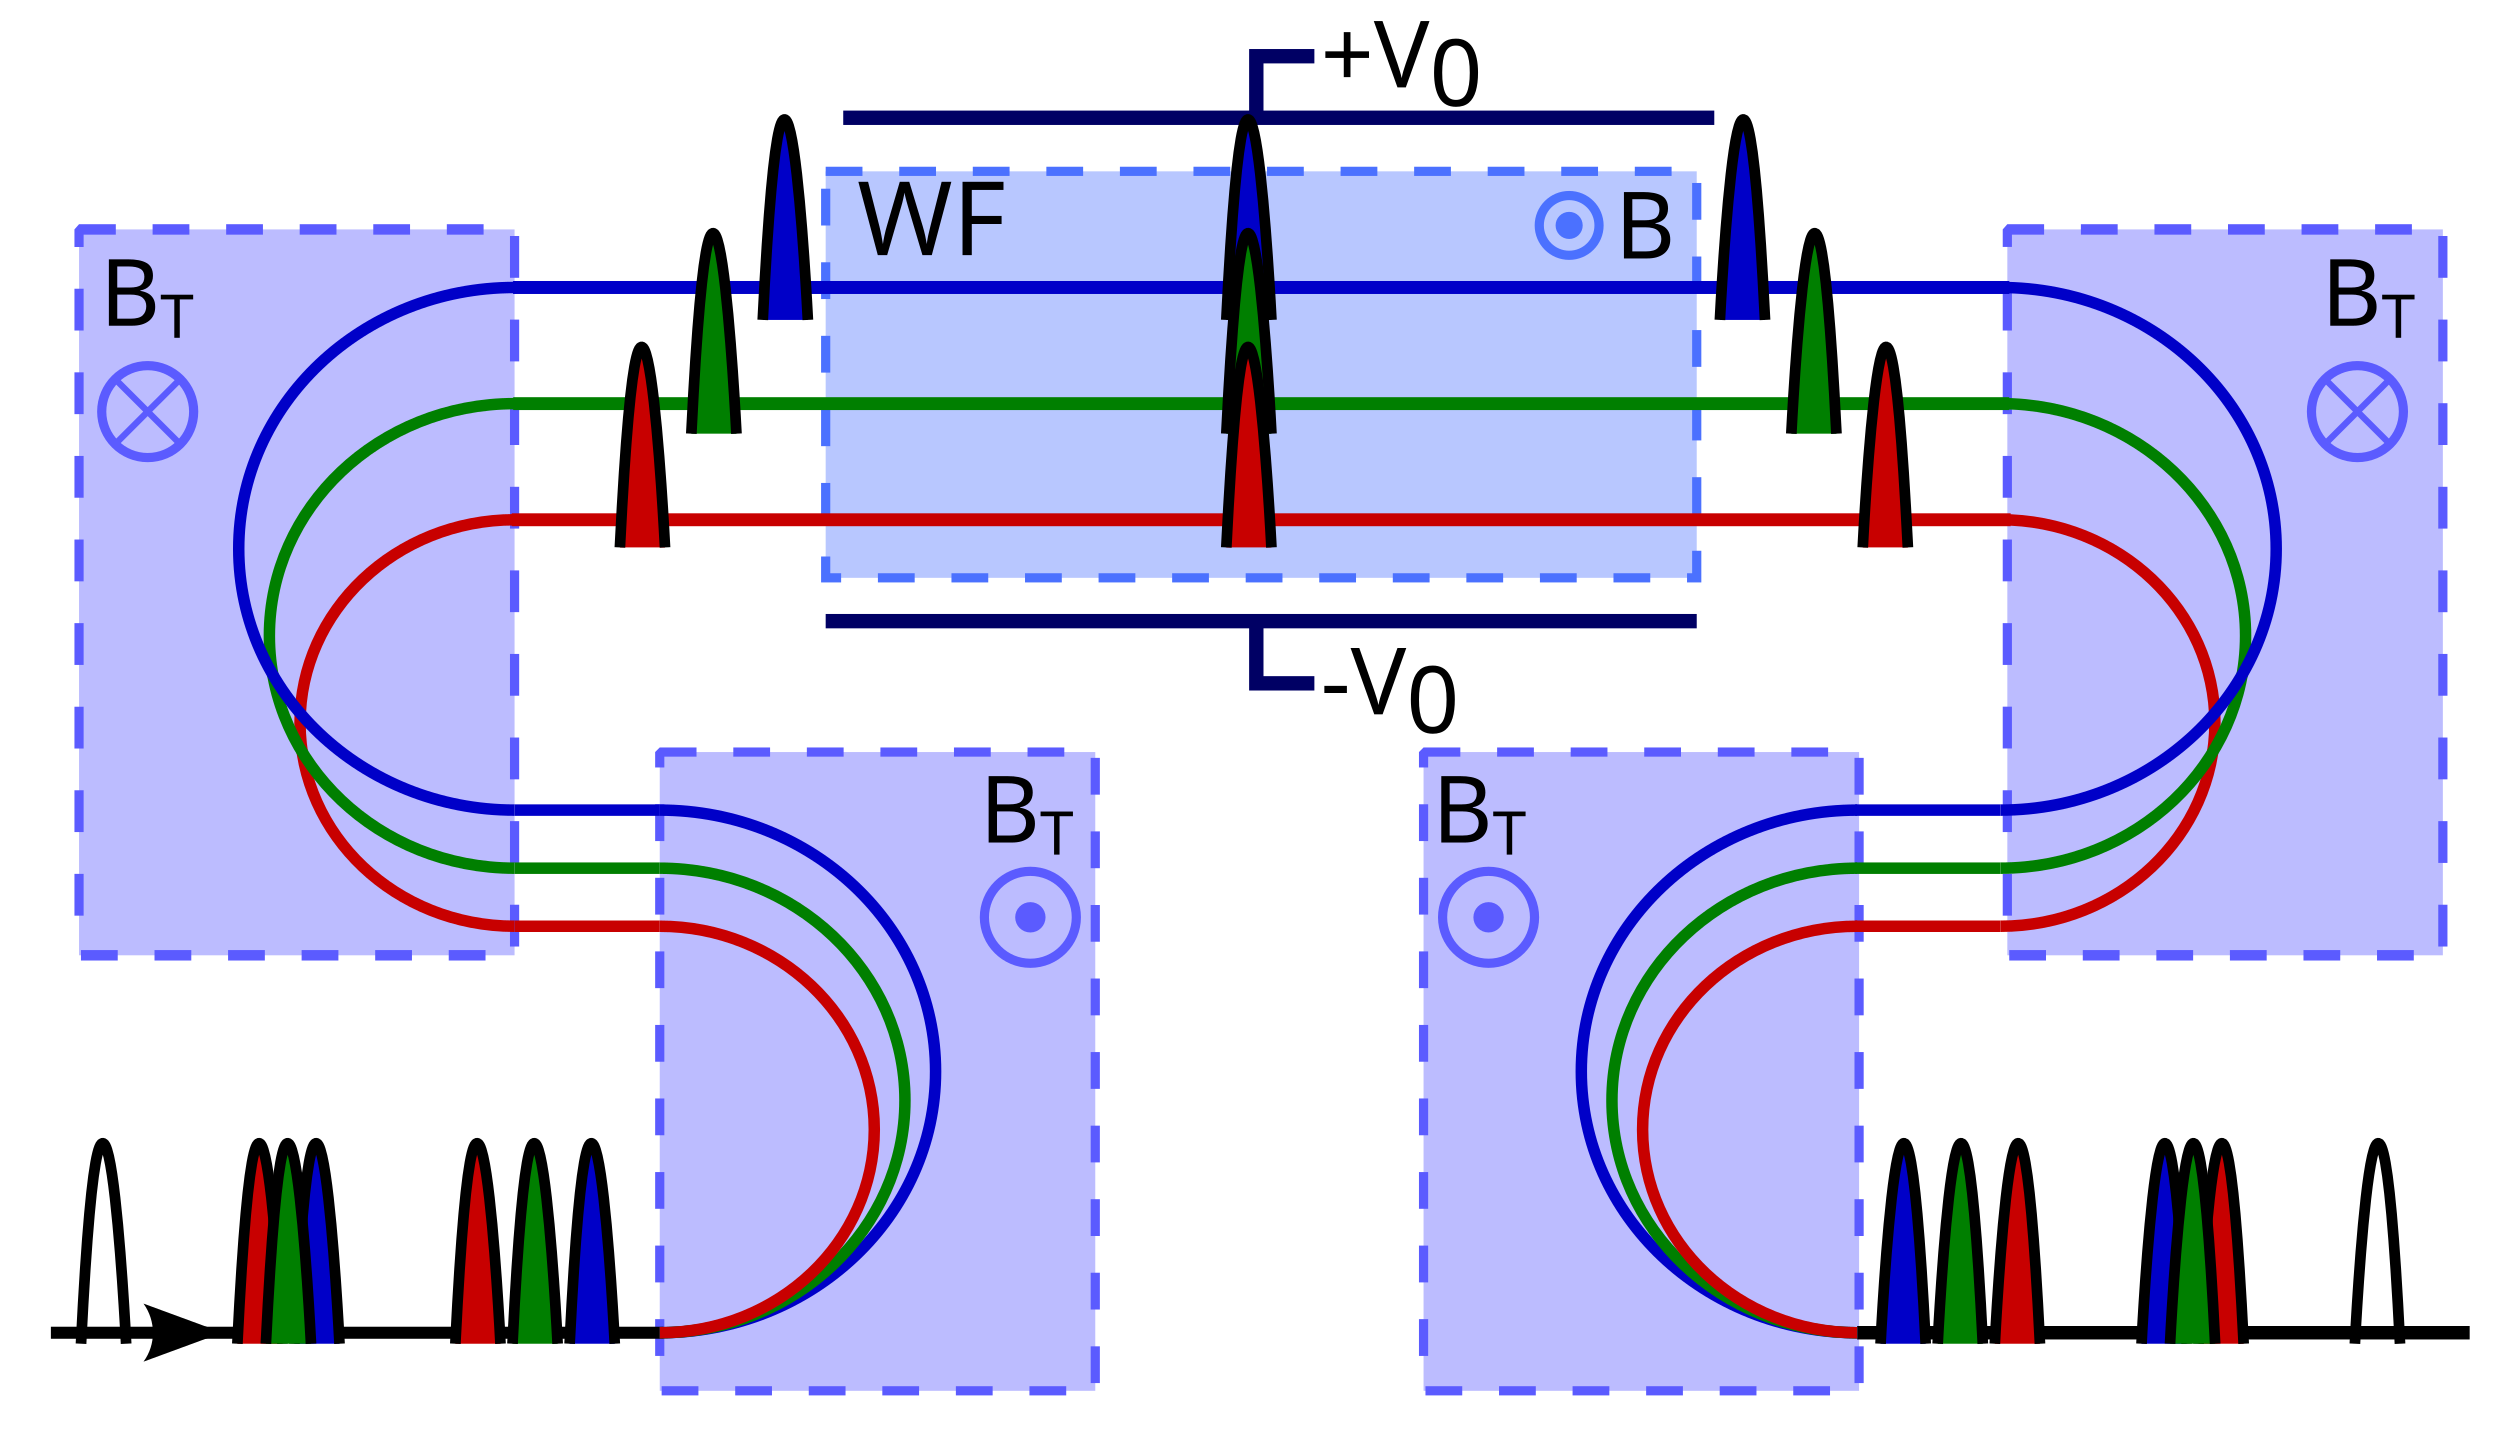
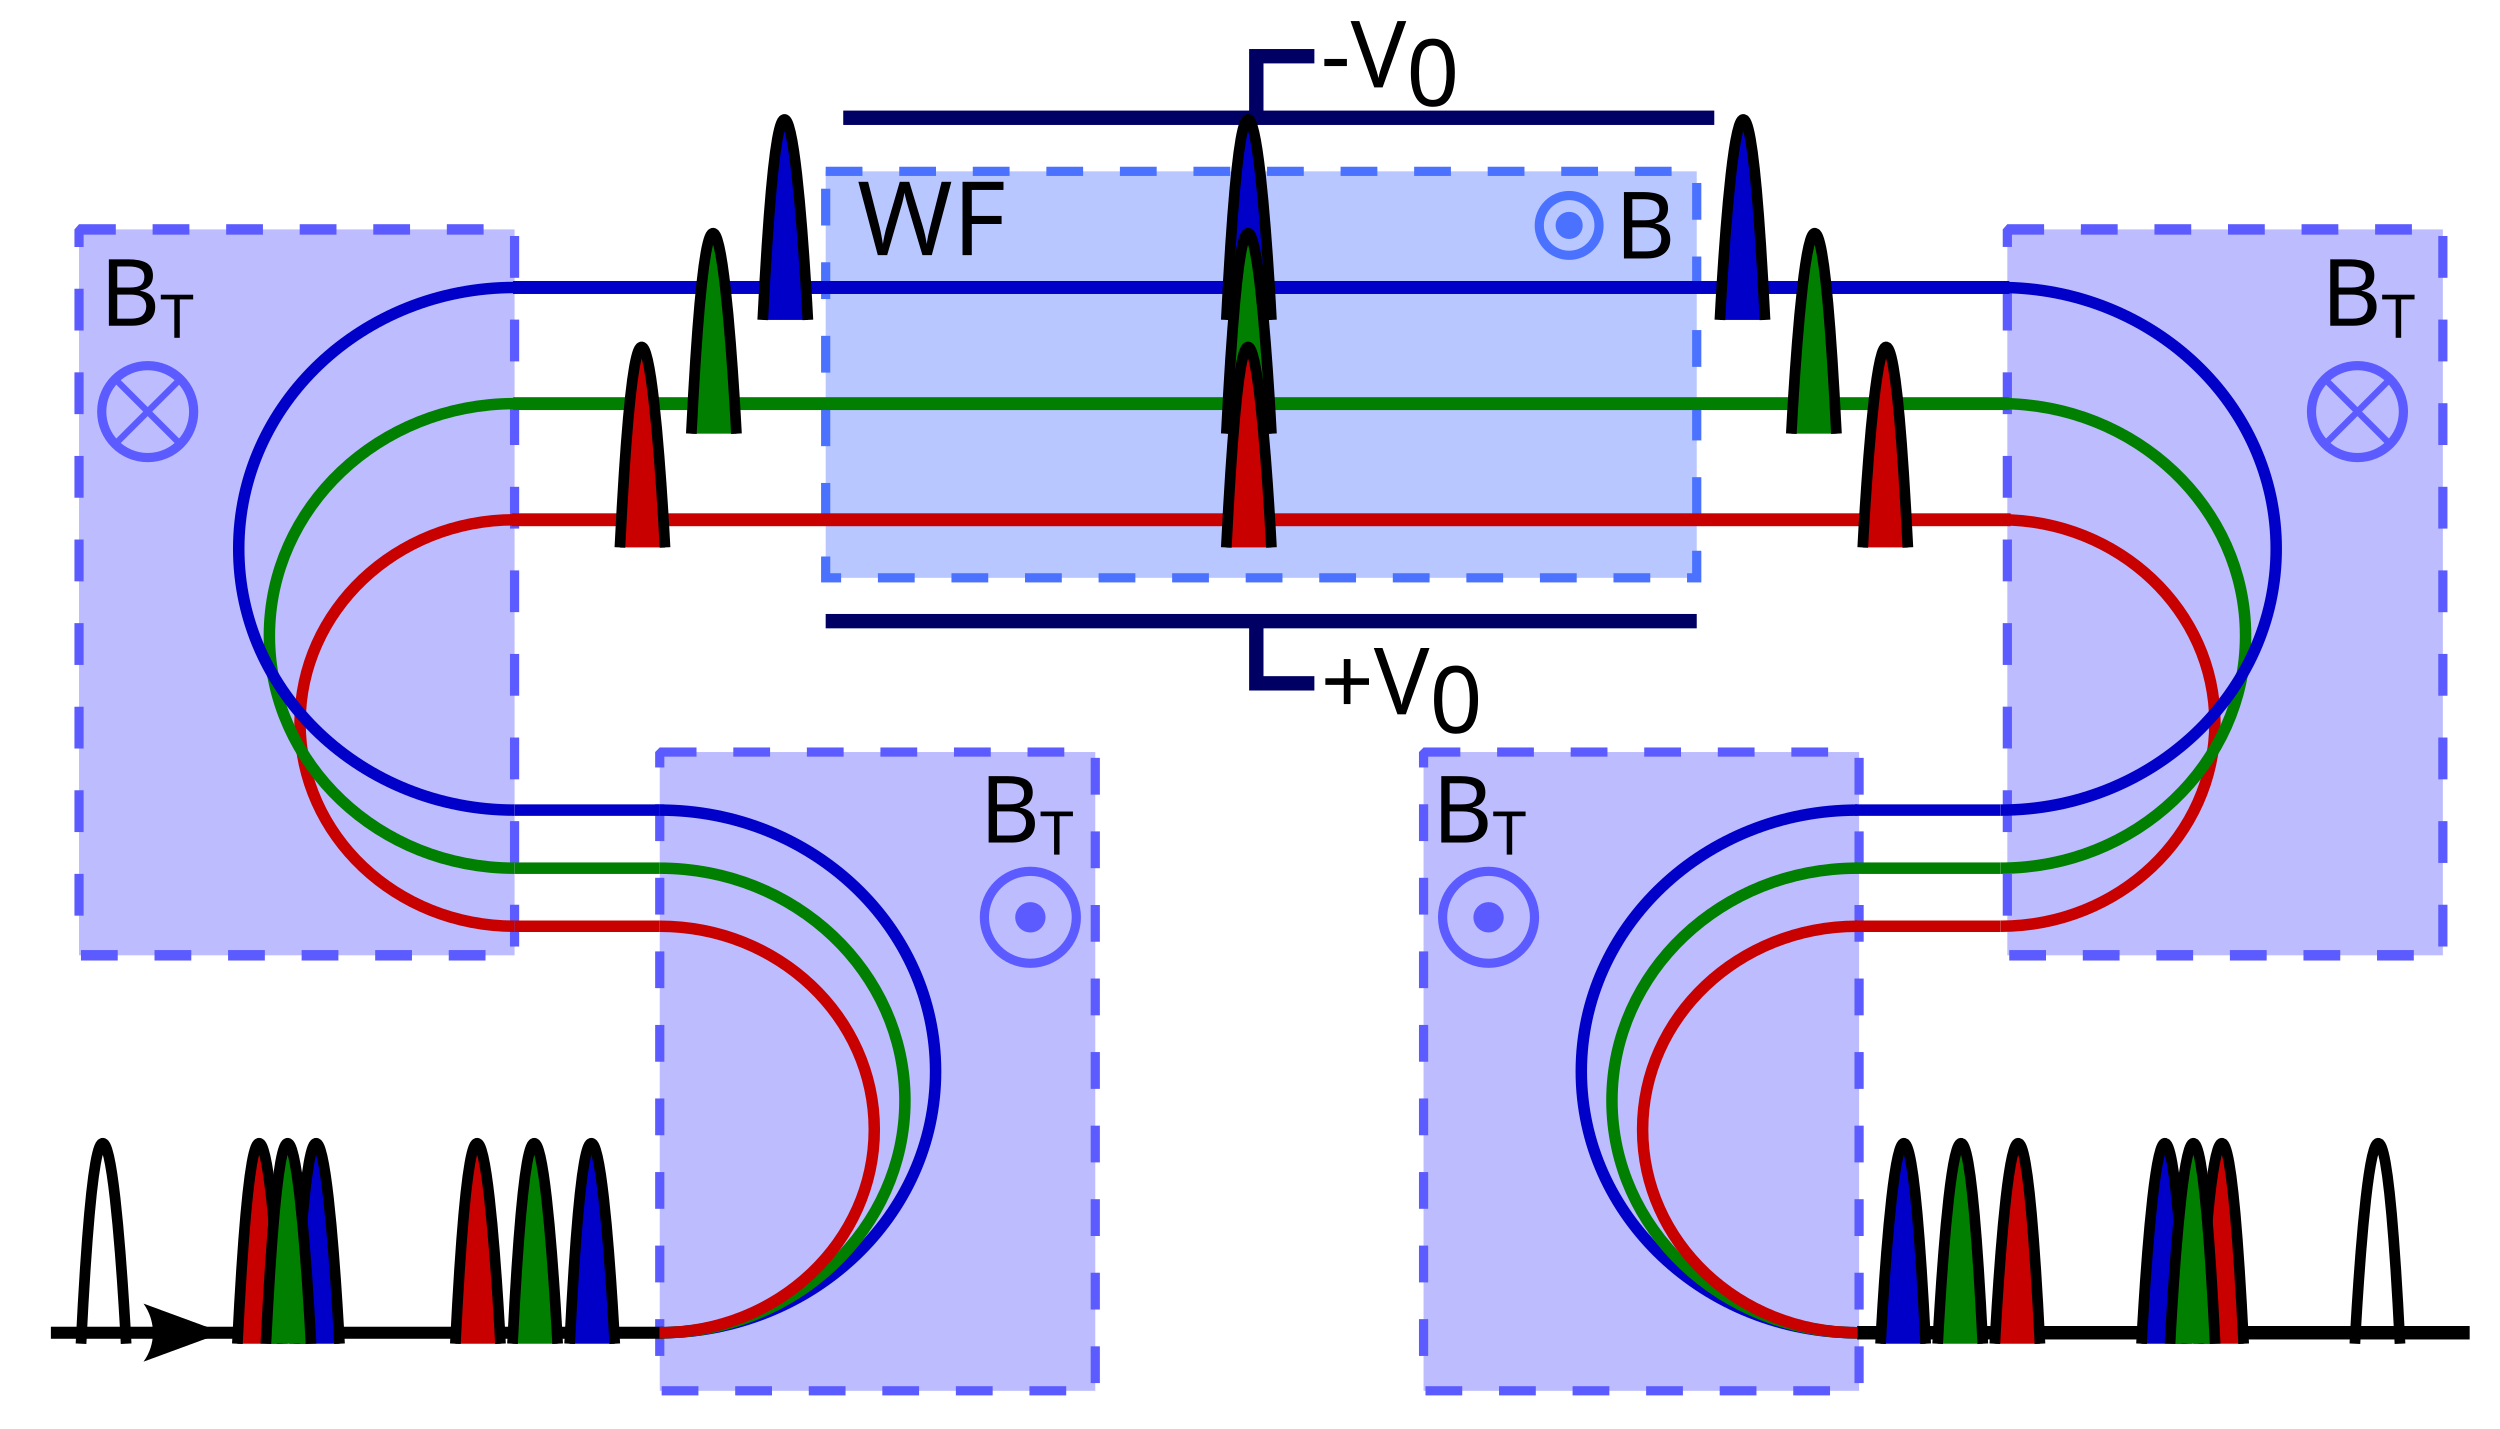
<svg xmlns="http://www.w3.org/2000/svg" xmlns:xlink="http://www.w3.org/1999/xlink" width="350" height="200" id="svg2" version="1.1">
  <defs id="defs4">
    <marker orient="auto" refY="0.0" refX="0.0" id="Arrow2Mend" style="overflow:visible;">
      <path id="path4116" style="font-size:12.0;fill-rule:evenodd;stroke-width:0.625;stroke-linejoin:round;" d="M 8.719,4.034 L -2.207,0.016 L 8.719,-4.002 C 6.973,-1.63 6.983,1.616 8.719,4.034 z " transform="scale(0.6) rotate(180) translate(0,0)" />
    </marker>
    <marker orient="auto" refY="0.0" refX="0.0" id="Arrow2Mstart" style="overflow:visible">
      <path id="path4113" style="font-size:12.0;fill-rule:evenodd;stroke-width:0.625;stroke-linejoin:round" d="M 8.719,4.034 L -2.207,0.016 L 8.719,-4.002 C 6.973,-1.63 6.983,1.616 8.719,4.034 z " transform="scale(0.6) translate(0,0)" />
    </marker>
    <marker orient="auto" refY="0.0" refX="0.0" id="Arrow1Mend" style="overflow:visible;">
      <path id="path4098" d="M 0.0,0.0 L 5.0,-5.0 L -12.5,0.0 L 5.0,5.0 L 0.0,0.0 z " style="fill-rule:evenodd;stroke:#000000;stroke-width:1.0pt;marker-start:none;" transform="scale(0.4) rotate(180) translate(10,0)" />
    </marker>
    <marker orient="auto" refY="0" refX="0" id="Arrow1Lend" style="overflow:visible">
      <path id="path3821" d="M 0,0 5,-5 -12.5,0 5,5 0,0 z" style="fill-rule:evenodd;stroke:#000000;stroke-width:1pt;marker-start:none" transform="matrix(-0.8,0,0,-0.8,-10,0)" />
    </marker>
    <marker orient="auto" refY="0" refX="0" id="Arrow1Lstart" style="overflow:visible">
      <path id="path3818" d="M 0,0 5,-5 -12.5,0 5,5 0,0 z" style="fill-rule:evenodd;stroke:#000000;stroke-width:1pt;marker-start:none" transform="matrix(0.8,0,0,0.8,10,0)" />
    </marker>
  </defs>
  <g id="layer1" transform="translate(1.065988,-665.9937)">
    <use x="0" y="0" xlink:href="#rect2989" id="use7456" transform="translate(-106.934,-2.0748677e-8)" width="350" height="200" />
    <use x="0" y="0" xlink:href="#use4597" id="use7454" transform="translate(269.9602,-2.0748677e-8)" width="350" height="200" />
    <path style="fill:none;stroke:#000000;stroke-width:1.5;stroke-linecap:butt;stroke-linejoin:miter;stroke-miterlimit:4;stroke-opacity:1;stroke-dasharray:none" d="m 10.277,854.115 c 3.158,-63.16 6.316,0 6.316,0" id="path3788" />
    <rect style="fill:#b8c7ff;fill-opacity:1;stroke:#4b71ff;stroke-width:1.287;stroke-miterlimit:4;stroke-opacity:1;stroke-dasharray:5.149, 5.149;stroke-dashoffset:0" id="rect4567" width="121.948" height="56.909" x="114.529" y="689.981" />
    <use x="0" y="0" xlink:href="#rect2989" id="use4597" transform="matrix(1,0,0,1.136364,-188.2324,-178.343)" width="1000" height="500" />
    <path style="fill:none;stroke:#000000;stroke-width:1.686;stroke-linecap:butt;stroke-linejoin:miter;stroke-miterlimit:4;stroke-opacity:1;stroke-dasharray:none;marker-mid:url(#Arrow2Mend)" d="m 6.057,852.578 21.788,0 63.967,0" id="path2987" />
    <rect style="fill:#bcbcff;fill-opacity:1;fill-rule:evenodd;stroke:#5b5bff;stroke-width:1.287;stroke-linecap:butt;stroke-linejoin:bevel;stroke-miterlimit:4;stroke-opacity:1;stroke-dasharray:5.149, 5.149;stroke-dashoffset:0" id="rect2989" width="60.974" height="89.428" x="198.232" y="771.28" />
-     <path style="fill:none;stroke:#0000c8;stroke-width:3.958;stroke-linecap:butt;stroke-linejoin:miter;stroke-miterlimit:4;stroke-opacity:1;stroke-dasharray:none" id="path2991" d="M 250,355 A 90,95 0 1 1 70,355" transform="matrix(0,-0.4064921,0.4064921,0,-53.00628,881.0324)" />
-     <path transform="matrix(0,-0.3613265,0.3613265,0,-36.97247,877.8709)" d="M 250,355 A 90,95 0 1 1 70,355" id="path3004" style="fill:none;stroke:#007f00;stroke-width:4.453;stroke-linecap:butt;stroke-linejoin:miter;stroke-miterlimit:4;stroke-opacity:1;stroke-dasharray:none" />
-     <path style="fill:none;stroke:#c80000;stroke-width:5.089;stroke-linecap:butt;stroke-linejoin:miter;stroke-miterlimit:4;stroke-opacity:1;stroke-dasharray:none" id="path3006" d="M 250,355 A 90,95 0 1 1 70,355" transform="matrix(0,-0.3161611,0.3161611,0,-20.93876,874.7093)" />
+     <path style="fill:none;stroke:#0000c8;stroke-width:3.958;stroke-linecap:butt;stroke-linejoin:miter;stroke-miterlimit:4;stroke-opacity:1;stroke-dasharray:none" id="path2991" d="m 250,355 c 0,52.467 -40.294,95 -90,95 -49.706,0 -90,-42.533 -90,-95 0,0 0,0 0,0" transform="matrix(0,-0.4064921,0.4064921,0,-53.00628,881.0324)" />
+     <path transform="matrix(0,-0.3613265,0.3613265,0,-36.97247,877.8709)" d="m 250,355 c 0,52.467 -40.294,95 -90,95 -49.706,0 -90,-42.533 -90,-95 0,0 0,0 0,0" id="path3004" style="fill:none;stroke:#007f00;stroke-width:4.453;stroke-linecap:butt;stroke-linejoin:miter;stroke-miterlimit:4;stroke-opacity:1;stroke-dasharray:none" />
+     <path style="fill:none;stroke:#c80000;stroke-width:5.089;stroke-linecap:butt;stroke-linejoin:miter;stroke-miterlimit:4;stroke-opacity:1;stroke-dasharray:none" id="path3006" d="m 250,355 c 0,52.467 -40.294,95 -90,95 -49.706,0 -90,-42.533 -90,-95 0,0 0,0 0,0" transform="matrix(0,-0.3161611,0.3161611,0,-20.93876,874.7093)" />
    <use x="0" y="0" xlink:href="#path3006" id="use4458" transform="matrix(-1,0,0,-1,162.2722,1591.338)" width="1000" height="500" />
    <use x="0" y="0" xlink:href="#path3004" id="use4460" transform="matrix(-1,0,0,-1,162.2722,1575.079)" width="1000" height="500" />
    <use x="0" y="0" xlink:href="#path2991" id="use4462" transform="matrix(-1,0,0,-1,162.2722,1558.819)" width="1000" height="500" />
    <path style="fill:none;stroke:#0000c8;stroke-width:1.609;stroke-linecap:butt;stroke-linejoin:miter;stroke-miterlimit:4;stroke-opacity:1;stroke-dasharray:none" d="m 70.974,779.409 20.325,0" id="path4476" />
    <path style="fill:none;stroke:#007f00;stroke-width:1.609;stroke-linecap:butt;stroke-linejoin:miter;stroke-miterlimit:4;stroke-opacity:1;stroke-dasharray:none" d="m 91.298,787.539 -20.325,0" id="path4478" />
    <path style="fill:none;stroke:#c80000;stroke-width:1.609;stroke-linecap:butt;stroke-linejoin:miter;stroke-miterlimit:4;stroke-opacity:1;stroke-dasharray:none" d="m 70.974,795.669 20.325,0" id="path4480" />
    <path id="use4482" d="m 344.689,852.578 c -28.585,0 -57.17,0 -85.755,0" style="fill:none;stroke:#000000;stroke-width:1.882;stroke-linecap:butt;stroke-linejoin:miter;stroke-miterlimit:4;stroke-opacity:1;stroke-dasharray:none;marker-mid:url(#Arrow2Mend)" />
    <use x="0" y="0" xlink:href="#path2991" id="use4486" transform="matrix(-1,0,0,1,350.2324,-5.7925121e-7)" width="1000" height="500" />
    <use x="0" y="0" xlink:href="#path3004" id="use4488" transform="matrix(-1,0,0,1,350.2324,-5.7925121e-7)" width="1000" height="500" />
    <use x="0" y="0" xlink:href="#path3006" id="use4490" transform="matrix(-1,0,0,1,350.2324,-5.7925133e-7)" width="1000" height="500" />
    <use x="0" y="0" xlink:href="#use4458" id="use4494" transform="matrix(-1,0,0,1,349.9602,-5.7925132e-7)" width="1000" height="500" />
    <use x="0" y="0" xlink:href="#use4460" id="use4504" transform="matrix(-1,0,0,1,349.9602,-5.7925132e-7)" width="1000" height="500" />
    <use x="0" y="0" xlink:href="#use4462" id="use4506" transform="matrix(-1,0,0,1,349.9602,-5.7925132e-7)" width="1000" height="500" />
    <use x="0" y="0" xlink:href="#path4476" id="use4518" transform="matrix(-1,0,0,1,349.9602,-5.7925132e-7)" width="1000" height="500" />
    <use x="0" y="0" xlink:href="#path4478" id="use4520" transform="matrix(-1,0,0,1,349.9602,-5.7925132e-7)" width="1000" height="500" />
    <use x="0" y="0" xlink:href="#path4480" id="use4522" transform="matrix(-1,0,0,1,349.9602,-5.7925132e-7)" width="1000" height="500" />
    <path id="use4524" d="m 70.765,706.241 209.476,0" style="fill:none;stroke:#0000c8;stroke-width:1.818;stroke-linecap:butt;stroke-linejoin:miter;stroke-miterlimit:4;stroke-opacity:1;stroke-dasharray:none" />
    <path style="fill:none;stroke:#007f00;stroke-width:1.802;stroke-linecap:butt;stroke-linejoin:miter;stroke-miterlimit:4;stroke-opacity:1;stroke-dasharray:none" d="m 70.785,722.501 209.437,0" id="path4528" />
    <path id="path4530" d="m 70.576,738.76 209.853,0" style="fill:none;stroke:#c80000;stroke-width:1.806;stroke-linecap:butt;stroke-linejoin:miter;stroke-miterlimit:4;stroke-opacity:1;stroke-dasharray:none" />
    <path style="fill:none;stroke:#000064;stroke-width:2.011;stroke-linecap:butt;stroke-linejoin:miter;stroke-miterlimit:4;stroke-opacity:1;stroke-dasharray:none" d="m 236.477,752.955 -121.948,0" id="path4563" />
    <use x="0" y="0" xlink:href="#path4563" id="use4565" transform="translate(2.457162,-70.47343)" width="1000" height="500" style="stroke-width:3.125;stroke-miterlimit:4;stroke-dasharray:none" />
    <path style="fill:none;stroke:#000064;stroke-width:2.011;stroke-linecap:butt;stroke-linejoin:miter;stroke-miterlimit:4;stroke-opacity:1;stroke-dasharray:none" d="m 174.817,681.994 0,-8.13 8.13,0 0,0" id="path4667" />
    <text xml:space="preserve" style="font-size:16.26px;font-style:normal;font-weight:normal;line-height:125%;letter-spacing:0px;word-spacing:0px;fill:#000000;fill-opacity:1;stroke:none;font-family:Sans" x="183.828" y="678.225" id="text4669">
-       <tspan id="tspan4671" x="183.828" y="678.225" style="font-size:13px">+V<tspan style="font-size:13px;baseline-shift:sub" id="tspan4675">0</tspan>
+       <tspan id="tspan4671" x="183.828" y="678.225" style="font-size:13px">-V<tspan style="font-size:13px;baseline-shift:sub" id="tspan4675">0</tspan>
      </tspan>
    </text>
    <g id="g3868" transform="matrix(0.6436125,0,0,0.6436125,3.563875,310.4232)">
      <path transform="translate(-3.065988,551.3641)" d="m 230,200.63 c 0,5.523 -4.477,10 -10,10 -5.523,0 -10,-4.477 -10,-10 0,-5.523 4.477,-10 10,-10 5.523,0 10,4.477 10,10 z" id="path3054" style="color:#000000;fill:#bcbcff;fill-opacity:1;fill-rule:evenodd;stroke:#5b5bff;stroke-width:2;stroke-linecap:butt;stroke-linejoin:bevel;stroke-miterlimit:4;stroke-opacity:1;stroke-dasharray:none;stroke-dashoffset:0;marker:none;visibility:visible;display:inline;overflow:visible;enable-background:accumulate" />
      <path style="color:#000000;fill:#5b5bff;fill-opacity:1;fill-rule:evenodd;stroke:#5b5bff;stroke-width:2;stroke-linecap:butt;stroke-linejoin:bevel;stroke-miterlimit:4;stroke-opacity:1;stroke-dasharray:none;stroke-dashoffset:0;marker:none;visibility:visible;display:inline;overflow:visible;enable-background:accumulate" id="path3866" d="m 230,200.63 c 0,5.523 -4.477,10 -10,10 -5.523,0 -10,-4.477 -10,-10 0,-5.523 4.477,-10 10,-10 5.523,0 10,4.477 10,10 z" transform="matrix(0.3,0,0,0.3,150.934,691.8048)" />
    </g>
    <use x="0" y="0" xlink:href="#g3868" id="use3872" transform="translate(64.14822,2.0748677e-8)" width="502.132" height="310.63" />
    <g id="g3904" transform="matrix(0.6436125,0,0,0.6436125,0.9894261,307.8487)">
      <path style="color:#000000;fill:#bcbcff;fill-opacity:1;fill-rule:evenodd;stroke:#5b5bff;stroke-width:2;stroke-linecap:butt;stroke-linejoin:bevel;stroke-miterlimit:4;stroke-opacity:1;stroke-dasharray:none;stroke-dashoffset:0;marker:none;visibility:visible;display:inline;overflow:visible;enable-background:accumulate" id="path3876" d="m 230,200.63 c 0,5.523 -4.477,10 -10,10 -5.523,0 -10,-4.477 -10,-10 0,-5.523 4.477,-10 10,-10 5.523,0 10,4.477 10,10 z" transform="translate(-191.066,445.3641)" />
      <path d="M 22.012,652.915 35.856,639.072 m 0,13.843 -13.843,-13.843" style="color:#000000;fill:#bcbcff;fill-opacity:1;fill-rule:evenodd;stroke:#5b5bff;stroke-width:1.384;stroke-linecap:butt;stroke-linejoin:bevel;stroke-miterlimit:4;stroke-opacity:1;stroke-dasharray:none;stroke-dashoffset:0;marker:none;visibility:visible;display:inline;overflow:visible;enable-background:accumulate" id="path3884" />
    </g>
    <use x="0" y="0" xlink:href="#g3904" id="use3908" transform="translate(309.3646,2.074862e-8)" width="502.132" height="310.63" />
    <path id="path3077" d="m 174.817,753.531 0,8.13 8.13,0 0,0" style="fill:none;stroke:#000064;stroke-width:2.011;stroke-linecap:butt;stroke-linejoin:miter;stroke-miterlimit:4;stroke-opacity:1;stroke-dasharray:none" />
    <text id="text3079" y="765.994" x="183.828" style="font-size:16.26px;font-style:normal;font-weight:normal;line-height:125%;letter-spacing:0px;word-spacing:0px;fill:#000000;fill-opacity:1;stroke:none;font-family:Sans" xml:space="preserve">
-       <tspan style="font-size:13px" y="765.994" x="183.828" id="tspan3081">-V<tspan id="tspan3083" style="font-size:13px;baseline-shift:sub">0</tspan>
+       <tspan style="font-size:13px" y="765.994" x="183.828" id="tspan3081">+V<tspan id="tspan3083" style="font-size:13px;baseline-shift:sub">0</tspan>
      </tspan>
    </text>
    <text xml:space="preserve" style="font-size:13.008px;font-style:normal;font-weight:normal;line-height:125%;letter-spacing:0px;word-spacing:0px;fill:#000000;fill-opacity:1;stroke:none;font-family:Sans" x="136.08" y="783.949" id="text4470">
      <tspan id="tspan4472" x="136.08" y="783.949">B<tspan style="font-size:8.455px;baseline-shift:sub" id="tspan3052">T</tspan>
      </tspan>
    </text>
    <use x="0" y="0" xlink:href="#text4470" id="use4474" transform="translate(-123.1671,-72.35559)" width="1000" height="500" />
    <use x="0" y="0" xlink:href="#text4470" id="use4514" transform="translate(63.37123,-5.7925132e-7)" width="1000" height="500" />
    <use x="0" y="0" xlink:href="#use4474" id="use4516" transform="translate(310.9927,-5.7925132e-7)" width="1000" height="500" />
    <g id="g3935" transform="matrix(0.6436125,0,0,0.6436125,28.46976,311.7104)">
      <path style="color:#000000;fill:#b8c7ff;fill-opacity:1;fill-rule:nonzero;stroke:#4b71ff;stroke-width:3.077;stroke-linecap:butt;stroke-linejoin:miter;stroke-miterlimit:4;stroke-opacity:1;stroke-dasharray:none;stroke-dashoffset:0;marker:none;visibility:visible;display:inline;overflow:visible;enable-background:accumulate" id="path3912" d="m 230,200.63 c 0,5.523 -4.477,10 -10,10 -5.523,0 -10,-4.477 -10,-10 0,-5.523 4.477,-10 10,-10 5.523,0 10,4.477 10,10 z" transform="matrix(0.65,0,0,0.65,152.434,469.0844)" />
      <path transform="matrix(0.195,0,0,0.195,252.534,560.3709)" d="m 230,200.63 c 0,5.523 -4.477,10 -10,10 -5.523,0 -10,-4.477 -10,-10 0,-5.523 4.477,-10 10,-10 5.523,0 10,4.477 10,10 z" id="path3914" style="color:#000000;fill:#4b71ff;fill-opacity:1;fill-rule:nonzero;stroke:#4b71ff;stroke-width:10.256;stroke-linecap:butt;stroke-linejoin:miter;stroke-miterlimit:4;stroke-opacity:1;stroke-dasharray:none;stroke-dashoffset:0;marker:none;visibility:visible;display:inline;overflow:visible;enable-background:accumulate" />
    </g>
    <text xml:space="preserve" style="font-size:13.008px;font-style:normal;font-weight:normal;line-height:125%;letter-spacing:0px;word-spacing:0px;fill:#000000;fill-opacity:1;stroke:none;font-family:Sans" x="225.019" y="702.176" id="text3945">
      <tspan id="tspan3947" x="225.019" y="702.176">B</tspan>
    </text>
    <use x="0" y="0" xlink:href="#use4532" id="use4538" width="1000" height="500" transform="matrix(-1,0,0,1,351.7561,-5.2074868e-7)" />
    <use x="0" y="0" xlink:href="#use4532" id="use3949" transform="translate(64.89798,-2.0748677e-8)" width="502.132" height="310.63" />
    <use x="0" y="0" xlink:href="#use4536" id="use3951" transform="translate(74.89798,-2.0748677e-8)" width="502.132" height="310.63" />
    <use x="0" y="0" xlink:href="#use4534" id="use3953" transform="translate(84.89798,-2.0748677e-8)" width="502.132" height="310.63" />
    <path id="path3790" d="m 40.147,854.115 c 3.158,-63.16 6.316,0 6.316,0" style="fill:#0000c8;fill-opacity:1;stroke:#000000;stroke-width:1.5;stroke-linecap:butt;stroke-linejoin:miter;stroke-miterlimit:4;stroke-opacity:1;stroke-dasharray:none" />
    <path style="fill:#c80000;fill-opacity:1;stroke:#000000;stroke-width:1.5;stroke-linecap:butt;stroke-linejoin:miter;stroke-miterlimit:4;stroke-opacity:1;stroke-dasharray:none" d="m 32.166,854.115 c 3.158,-63.16 6.316,0 6.316,0" id="path3796" />
    <path id="path3798" d="m 36.157,854.115 c 3.158,-63.157 6.316,0 6.316,0" style="fill:#007f00;fill-opacity:1;stroke:#000000;stroke-width:1.5;stroke-linecap:butt;stroke-linejoin:miter;stroke-miterlimit:4;stroke-opacity:1;stroke-dasharray:none" />
    <use x="0" y="0" xlink:href="#path3790" id="use4464" transform="translate(38.53658,-8.7925132e-7)" width="1000" height="500" />
    <use x="0" y="0" xlink:href="#path3796" id="use4466" transform="translate(30.51804,-8.7925132e-7)" width="1000" height="500" />
    <use x="0" y="0" xlink:href="#path3798" id="use4468" transform="translate(34.52731,-8.7925132e-7)" width="1000" height="500" />
    <use x="0" y="0" xlink:href="#path3796" id="use4534" transform="translate(53.55408,-111.4809)" width="1000" height="500" />
    <use x="0" y="0" xlink:href="#path3798" id="use4536" transform="translate(59.56335,-127.4068)" width="1000" height="500" />
    <use x="0" y="0" xlink:href="#path3790" id="use4532" transform="translate(65.57262,-143.3326)" width="1000" height="500" />
    <use x="0" y="0" xlink:href="#use4536" id="use4542" width="1000" height="500" transform="matrix(-1,0,0,1,351.7561,-5.7925132e-7)" />
    <use x="0" y="0" xlink:href="#use4534" id="use4540" width="1000" height="500" transform="matrix(-1,0,0,1,351.7561,-5.7925132e-7)" />
    <use x="0" y="0" xlink:href="#path3788" id="use5660" transform="matrix(-1,0,0,1,345.2112,2.0748677e-8)" width="350" height="200" />
    <use x="0" y="0" xlink:href="#path3790" id="use5662" transform="matrix(-1,0,0,1,345.2112,2.0748677e-8)" width="350" height="200" />
    <use x="0" y="0" xlink:href="#path3796" id="use5664" transform="matrix(-1,0,0,1,345.2112,2.0748677e-8)" width="350" height="200" />
    <use x="0" y="0" xlink:href="#path3798" id="use5666" transform="matrix(-1,0,0,1,345.2112,2.0748677e-8)" width="350" height="200" />
    <use x="0" y="0" xlink:href="#use4464" id="use5668" transform="matrix(-1,0,0,1,347.2112,2.0748677e-8)" width="350" height="200" />
    <use x="0" y="0" xlink:href="#use4466" id="use5670" transform="matrix(-1,0,0,1,347.2112,2.0748677e-8)" width="350" height="200" />
    <use x="0" y="0" xlink:href="#use4468" id="use5672" transform="matrix(-1,0,0,1,347.2112,2.0748677e-8)" width="350" height="200" />
    <text id="use4626" y="701.708" x="118.934" style="font-size:14.37px;font-style:normal;font-weight:normal;line-height:125%;letter-spacing:0px;word-spacing:0px;fill:#000000;fill-opacity:1;stroke:none;font-family:Sans" xml:space="preserve">
      <tspan y="701.708" x="118.934" id="tspan4634">WF</tspan>
    </text>
  </g>
</svg>
